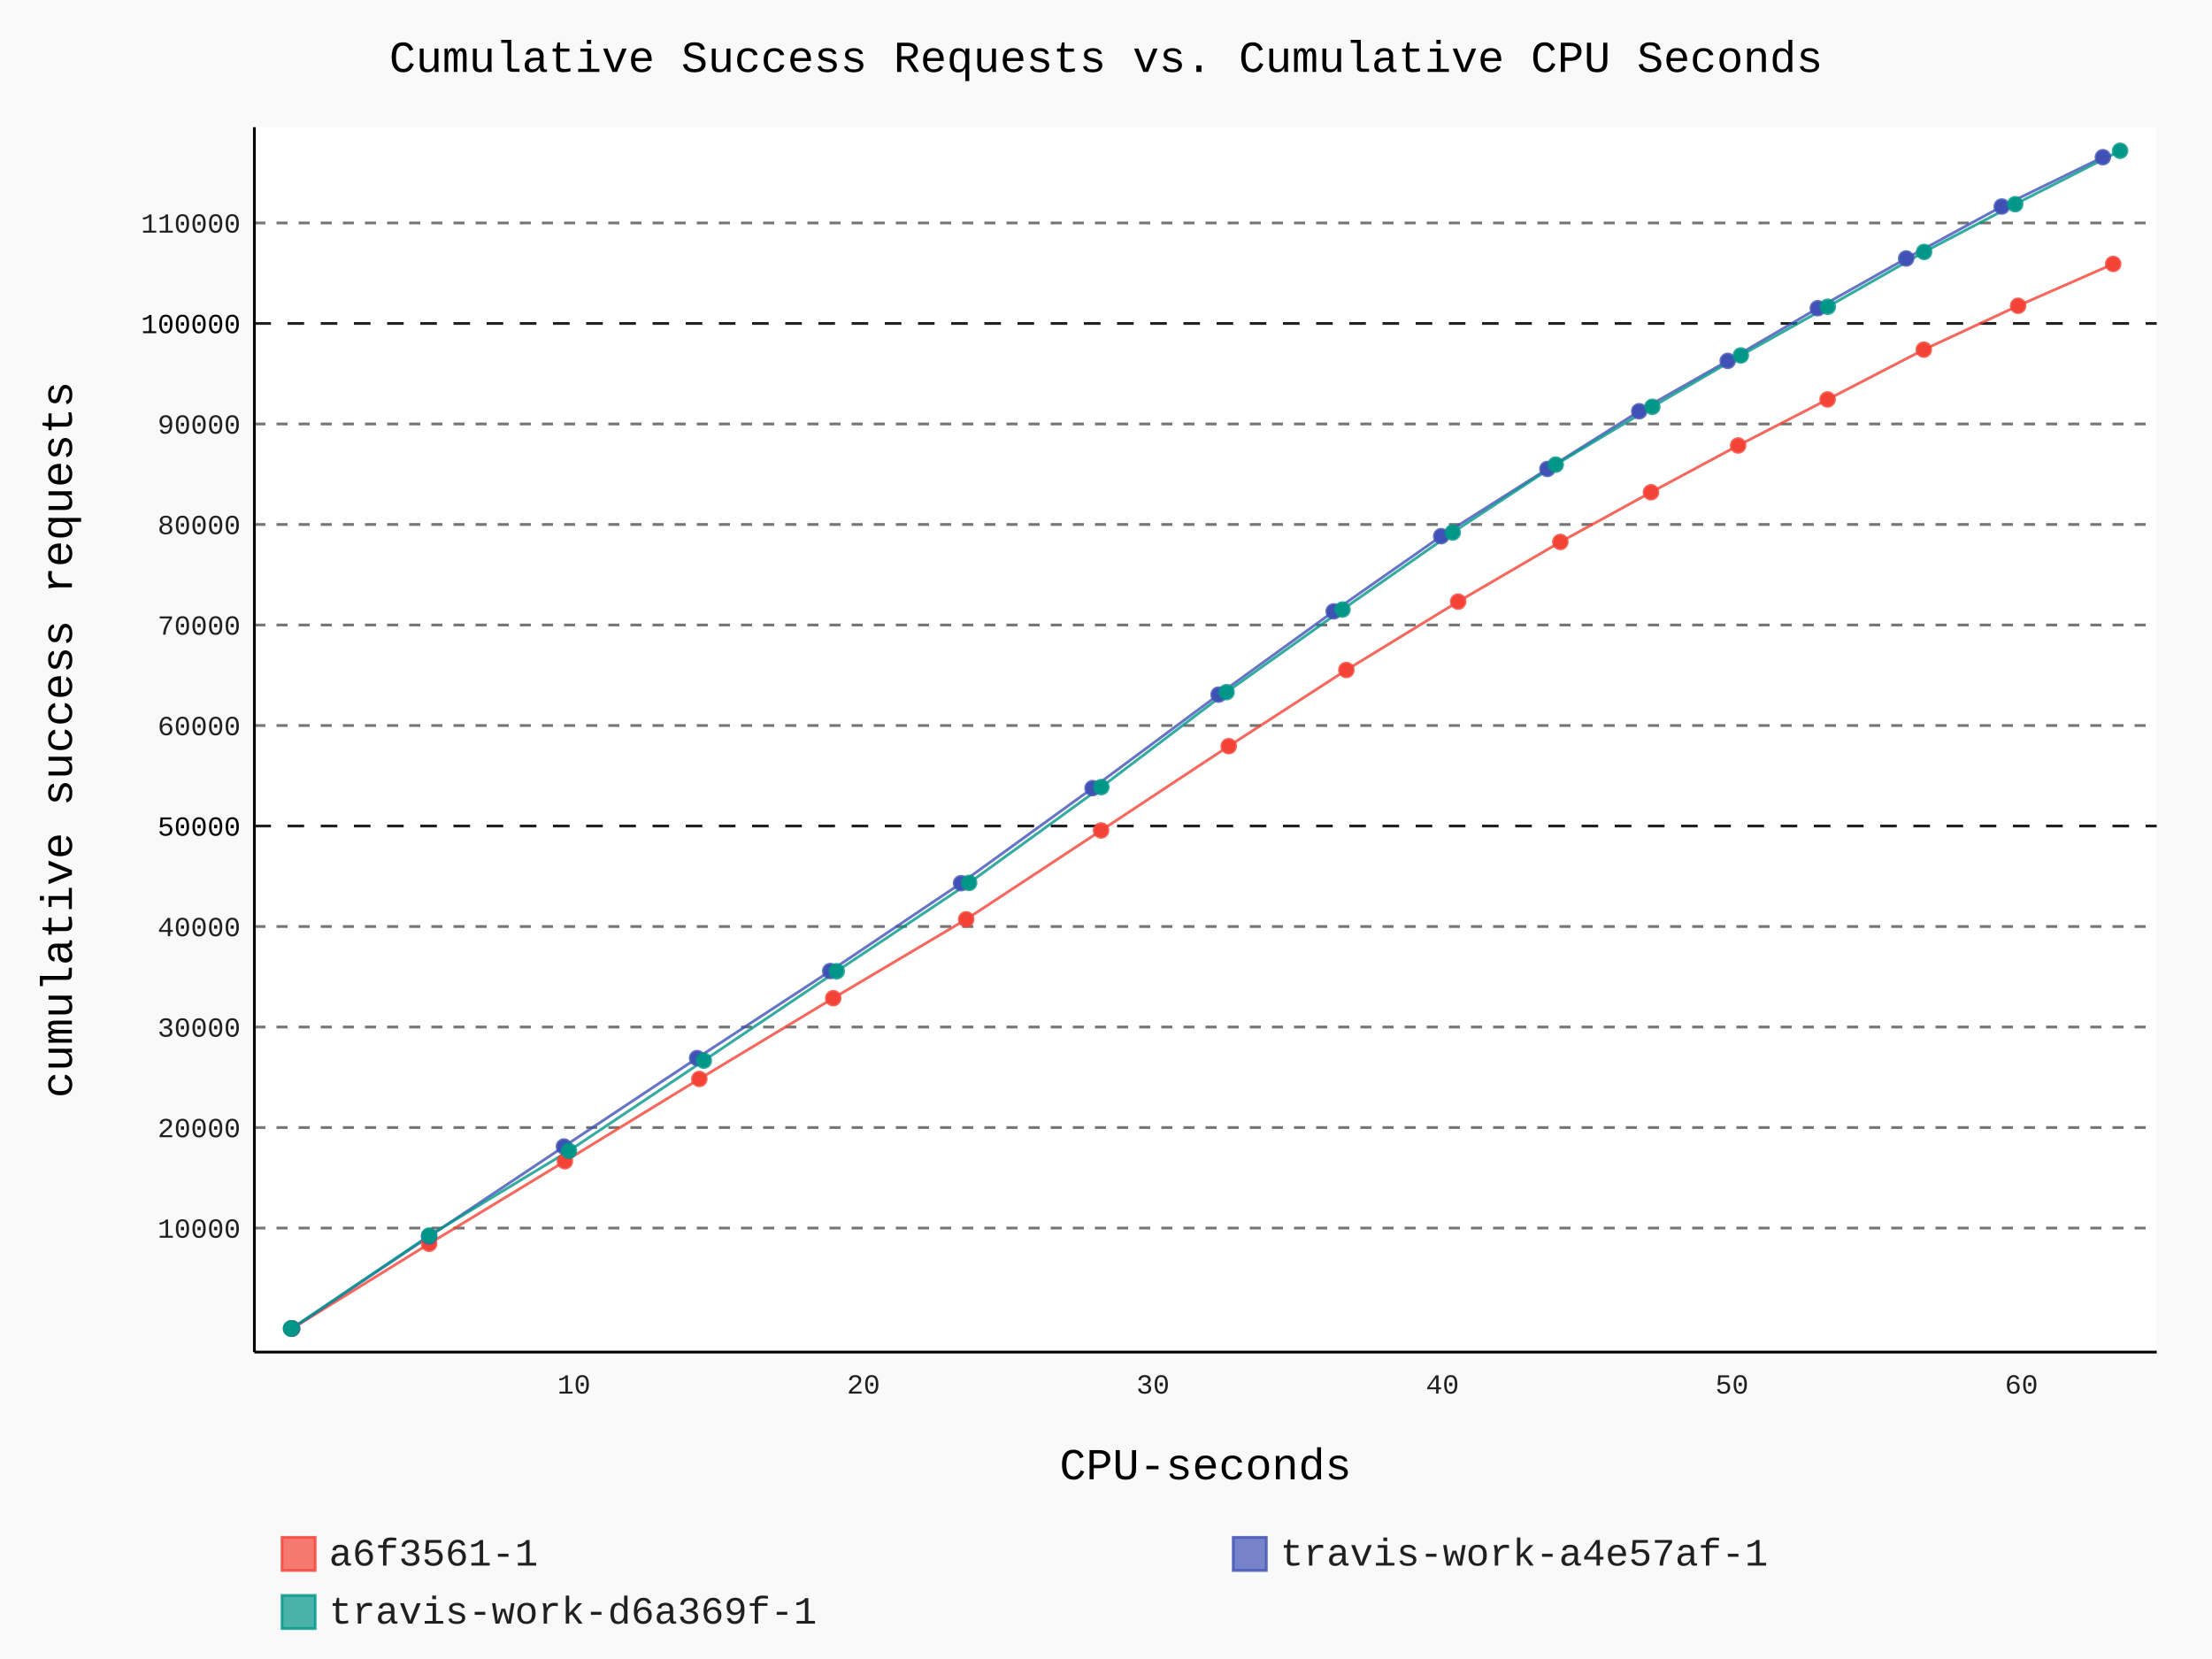
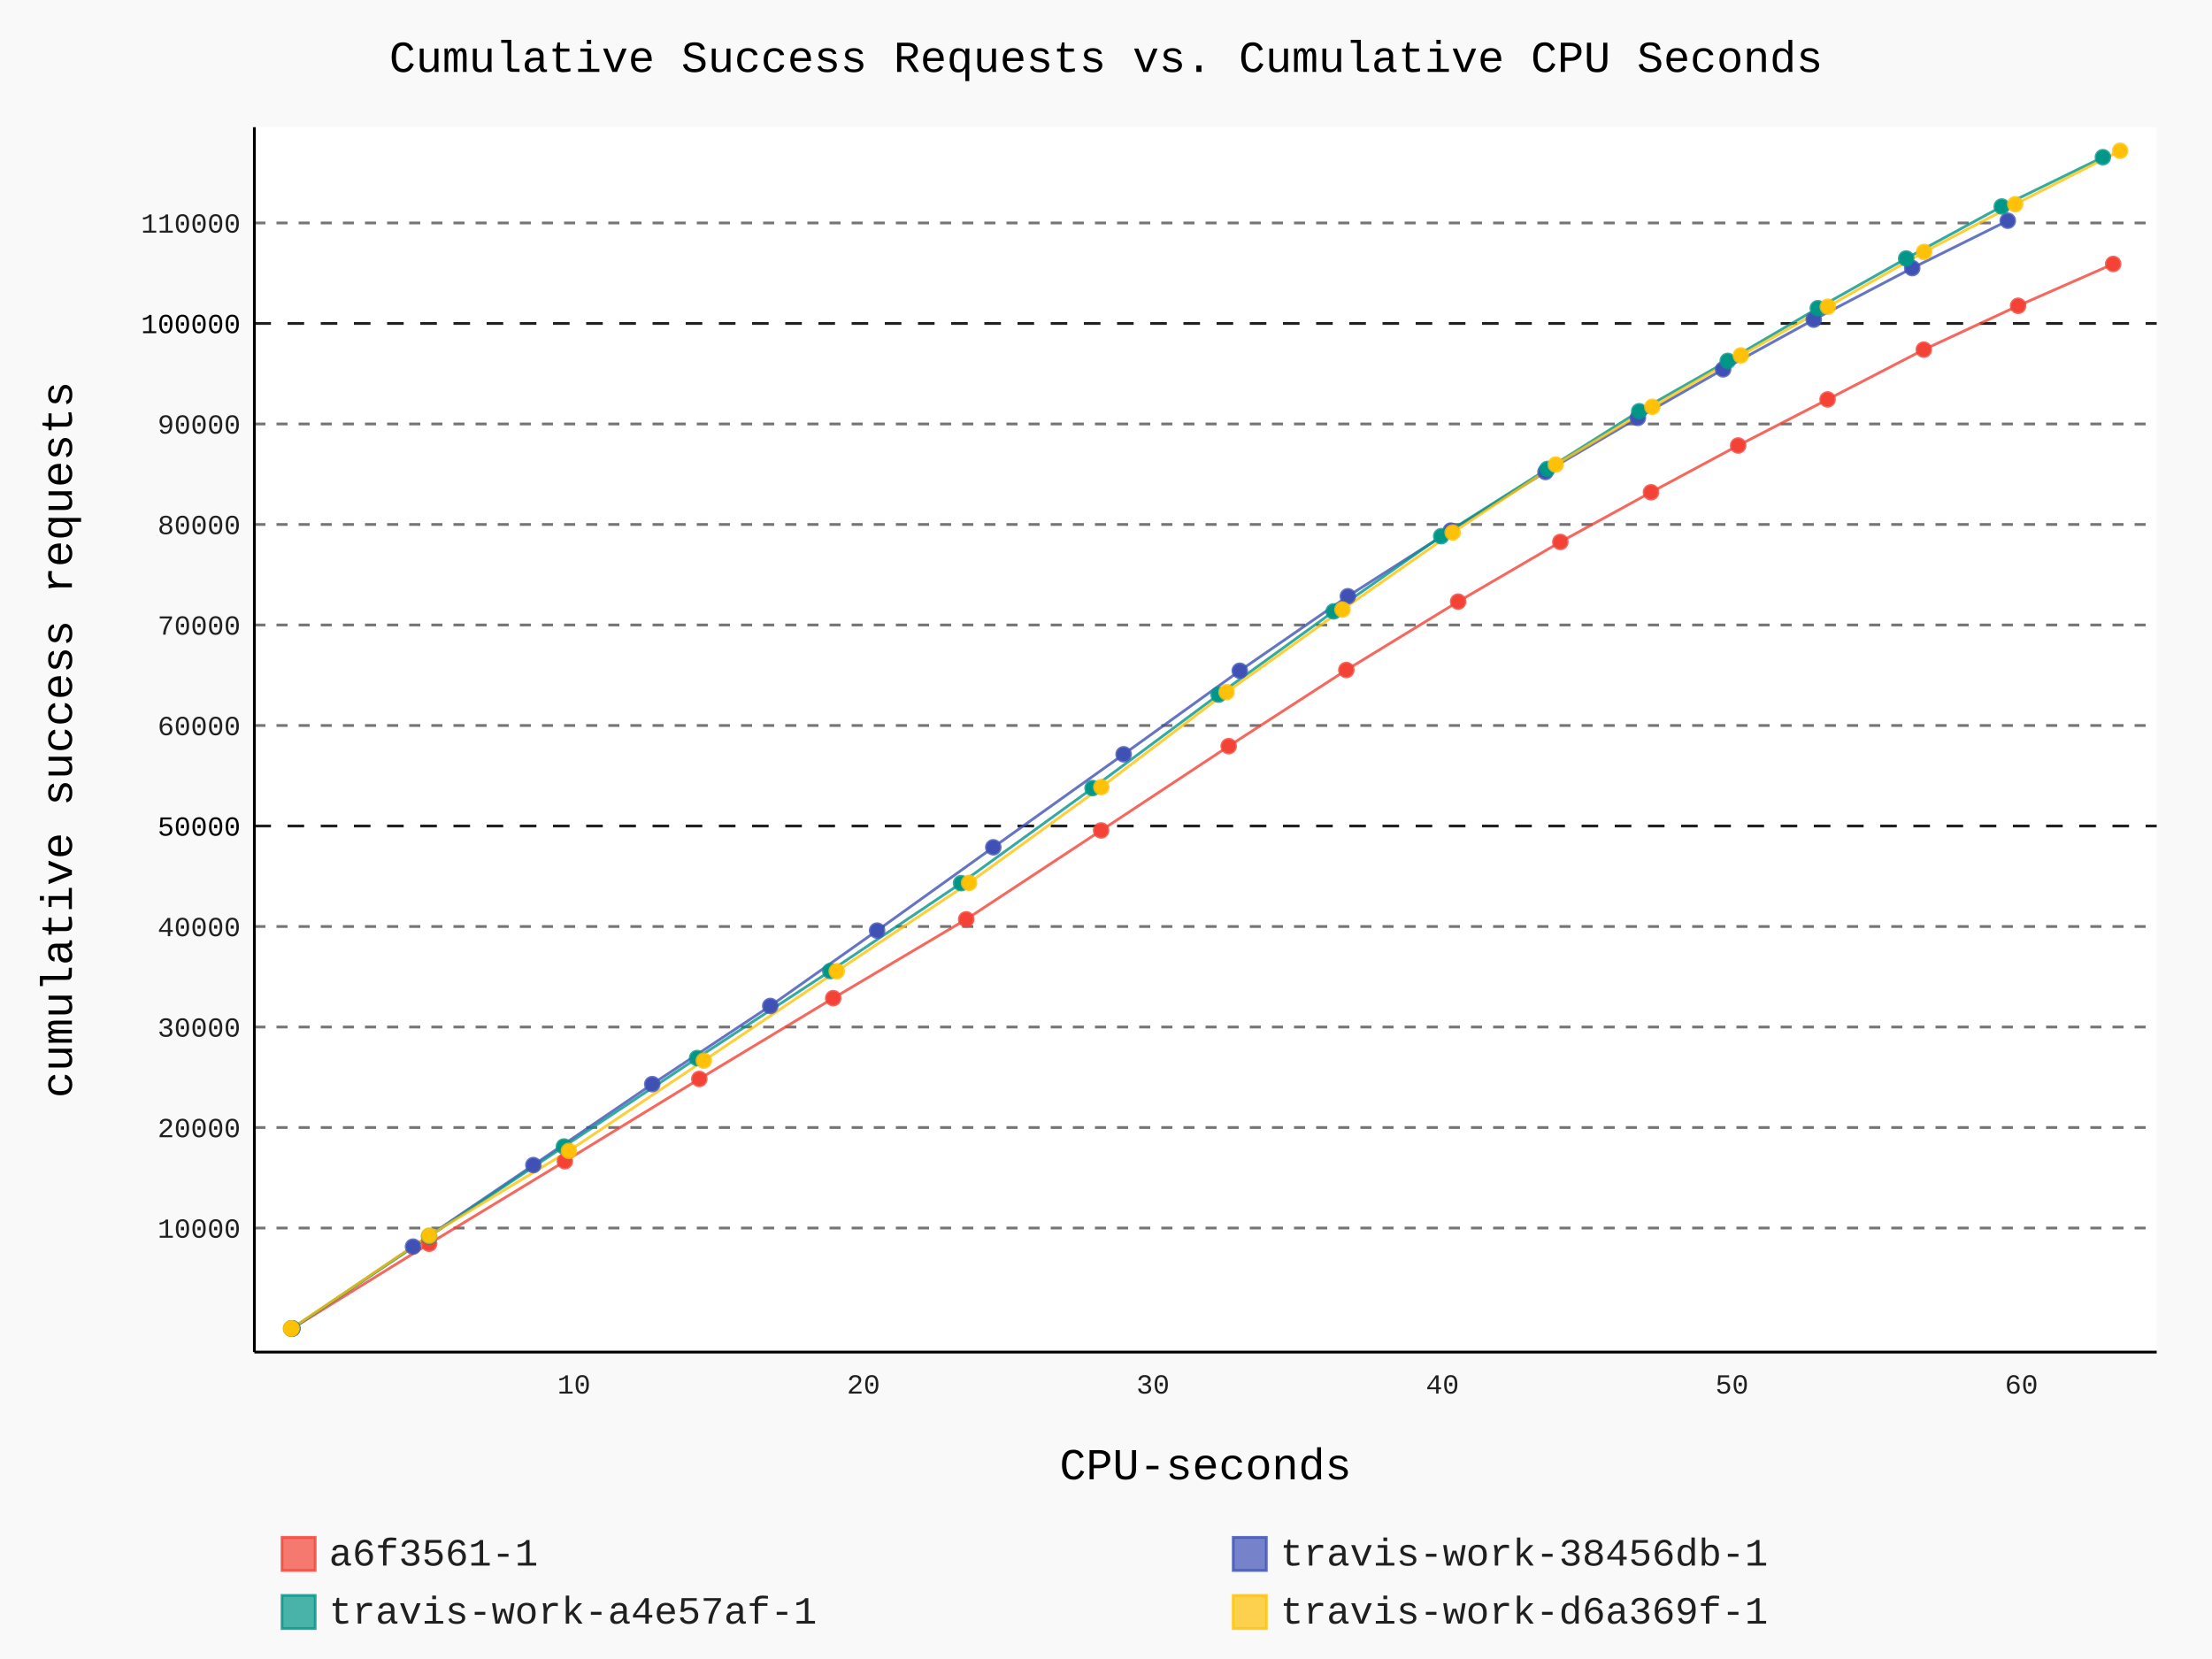
- <svg xmlns="http://www.w3.org/2000/svg" id="chart-9432331c-c6cf-4ef2-b821-eddd883b8fb4" class="pygal-chart" viewBox="0 0 800 600">
+ <svg xmlns="http://www.w3.org/2000/svg" id="chart-c5997276-d5f7-4c52-8cac-0ba82ccb9038" class="pygal-chart" viewBox="0 0 800 600">
  <defs>
-     <style type="text/css">#chart-9432331c-c6cf-4ef2-b821-eddd883b8fb4{-webkit-user-select:none;-webkit-font-smoothing:antialiased;font-family:Consolas,"Liberation Mono",Menlo,Courier,monospace}#chart-9432331c-c6cf-4ef2-b821-eddd883b8fb4 .title{font-family:Consolas,"Liberation Mono",Menlo,Courier,monospace;font-size:16px}#chart-9432331c-c6cf-4ef2-b821-eddd883b8fb4 .legends .legend text{font-family:Consolas,"Liberation Mono",Menlo,Courier,monospace;font-size:14px}#chart-9432331c-c6cf-4ef2-b821-eddd883b8fb4 .axis text{font-family:Consolas,"Liberation Mono",Menlo,Courier,monospace;font-size:10px}#chart-9432331c-c6cf-4ef2-b821-eddd883b8fb4 .axis text.major{font-family:Consolas,"Liberation Mono",Menlo,Courier,monospace;font-size:10px}#chart-9432331c-c6cf-4ef2-b821-eddd883b8fb4 .text-overlay text.value{font-family:Consolas,"Liberation Mono",Menlo,Courier,monospace;font-size:16px}#chart-9432331c-c6cf-4ef2-b821-eddd883b8fb4 .text-overlay text.label{font-family:Consolas,"Liberation Mono",Menlo,Courier,monospace;font-size:10px}#chart-9432331c-c6cf-4ef2-b821-eddd883b8fb4 .tooltip{font-family:Consolas,"Liberation Mono",Menlo,Courier,monospace;font-size:14px}#chart-9432331c-c6cf-4ef2-b821-eddd883b8fb4 text.no_data{font-family:Consolas,"Liberation Mono",Menlo,Courier,monospace;font-size:64px}
- #chart-9432331c-c6cf-4ef2-b821-eddd883b8fb4{background-color:rgba(249,249,249,1)}#chart-9432331c-c6cf-4ef2-b821-eddd883b8fb4 path,#chart-9432331c-c6cf-4ef2-b821-eddd883b8fb4 line,#chart-9432331c-c6cf-4ef2-b821-eddd883b8fb4 rect,#chart-9432331c-c6cf-4ef2-b821-eddd883b8fb4 circle{-webkit-transition:150ms;-moz-transition:150ms;transition:150ms}#chart-9432331c-c6cf-4ef2-b821-eddd883b8fb4 .graph &gt; .background{fill:rgba(249,249,249,1)}#chart-9432331c-c6cf-4ef2-b821-eddd883b8fb4 .plot &gt; .background{fill:rgba(255,255,255,1)}#chart-9432331c-c6cf-4ef2-b821-eddd883b8fb4 .graph{fill:rgba(0,0,0,.87)}#chart-9432331c-c6cf-4ef2-b821-eddd883b8fb4 text.no_data{fill:rgba(0,0,0,1)}#chart-9432331c-c6cf-4ef2-b821-eddd883b8fb4 .title{fill:rgba(0,0,0,1)}#chart-9432331c-c6cf-4ef2-b821-eddd883b8fb4 .legends .legend text{fill:rgba(0,0,0,.87)}#chart-9432331c-c6cf-4ef2-b821-eddd883b8fb4 .legends .legend:hover text{fill:rgba(0,0,0,1)}#chart-9432331c-c6cf-4ef2-b821-eddd883b8fb4 .axis .line{stroke:rgba(0,0,0,1)}#chart-9432331c-c6cf-4ef2-b821-eddd883b8fb4 .axis .guide.line{stroke:rgba(0,0,0,.54)}#chart-9432331c-c6cf-4ef2-b821-eddd883b8fb4 .axis .major.line{stroke:rgba(0,0,0,.87)}#chart-9432331c-c6cf-4ef2-b821-eddd883b8fb4 .axis text.major{fill:rgba(0,0,0,1)}#chart-9432331c-c6cf-4ef2-b821-eddd883b8fb4 .axis.y .guides:hover .guide.line,#chart-9432331c-c6cf-4ef2-b821-eddd883b8fb4 .line-graph .axis.x .guides:hover .guide.line,#chart-9432331c-c6cf-4ef2-b821-eddd883b8fb4 .stackedline-graph .axis.x .guides:hover .guide.line,#chart-9432331c-c6cf-4ef2-b821-eddd883b8fb4 .xy-graph .axis.x .guides:hover .guide.line{stroke:rgba(0,0,0,1)}#chart-9432331c-c6cf-4ef2-b821-eddd883b8fb4 .axis .guides:hover text{fill:rgba(0,0,0,1)}#chart-9432331c-c6cf-4ef2-b821-eddd883b8fb4 .reactive{fill-opacity:.7;stroke-opacity:.8}#chart-9432331c-c6cf-4ef2-b821-eddd883b8fb4 .ci{stroke:rgba(0,0,0,.87)}#chart-9432331c-c6cf-4ef2-b821-eddd883b8fb4 .reactive.active,#chart-9432331c-c6cf-4ef2-b821-eddd883b8fb4 .active .reactive{fill-opacity:.8;stroke-opacity:.9;stroke-width:4}#chart-9432331c-c6cf-4ef2-b821-eddd883b8fb4 .ci .reactive.active{stroke-width:1.5}#chart-9432331c-c6cf-4ef2-b821-eddd883b8fb4 .series text{fill:rgba(0,0,0,1)}#chart-9432331c-c6cf-4ef2-b821-eddd883b8fb4 .tooltip rect{fill:rgba(255,255,255,1);stroke:rgba(0,0,0,1);-webkit-transition:opacity 150ms;-moz-transition:opacity 150ms;transition:opacity 150ms}#chart-9432331c-c6cf-4ef2-b821-eddd883b8fb4 .tooltip .label{fill:rgba(0,0,0,.87)}#chart-9432331c-c6cf-4ef2-b821-eddd883b8fb4 .tooltip .label{fill:rgba(0,0,0,.87)}#chart-9432331c-c6cf-4ef2-b821-eddd883b8fb4 .tooltip .legend{font-size:.8em;fill:rgba(0,0,0,.54)}#chart-9432331c-c6cf-4ef2-b821-eddd883b8fb4 .tooltip .x_label{font-size:.6em;fill:rgba(0,0,0,1)}#chart-9432331c-c6cf-4ef2-b821-eddd883b8fb4 .tooltip .xlink{font-size:.5em;text-decoration:underline}#chart-9432331c-c6cf-4ef2-b821-eddd883b8fb4 .tooltip .value{font-size:1.5em}#chart-9432331c-c6cf-4ef2-b821-eddd883b8fb4 .bound{font-size:.5em}#chart-9432331c-c6cf-4ef2-b821-eddd883b8fb4 .max-value{font-size:.75em;fill:rgba(0,0,0,.54)}#chart-9432331c-c6cf-4ef2-b821-eddd883b8fb4 .map-element{fill:rgba(255,255,255,1);stroke:rgba(0,0,0,.54) !important}#chart-9432331c-c6cf-4ef2-b821-eddd883b8fb4 .map-element .reactive{fill-opacity:inherit;stroke-opacity:inherit}#chart-9432331c-c6cf-4ef2-b821-eddd883b8fb4 .color-0,#chart-9432331c-c6cf-4ef2-b821-eddd883b8fb4 .color-0 a:visited{stroke:#F44336;fill:#F44336}#chart-9432331c-c6cf-4ef2-b821-eddd883b8fb4 .color-1,#chart-9432331c-c6cf-4ef2-b821-eddd883b8fb4 .color-1 a:visited{stroke:#3F51B5;fill:#3F51B5}#chart-9432331c-c6cf-4ef2-b821-eddd883b8fb4 .color-2,#chart-9432331c-c6cf-4ef2-b821-eddd883b8fb4 .color-2 a:visited{stroke:#009688;fill:#009688}#chart-9432331c-c6cf-4ef2-b821-eddd883b8fb4 .text-overlay .color-0 text{fill:black}#chart-9432331c-c6cf-4ef2-b821-eddd883b8fb4 .text-overlay .color-1 text{fill:black}#chart-9432331c-c6cf-4ef2-b821-eddd883b8fb4 .text-overlay .color-2 text{fill:black}
- #chart-9432331c-c6cf-4ef2-b821-eddd883b8fb4 text.no_data{text-anchor:middle}#chart-9432331c-c6cf-4ef2-b821-eddd883b8fb4 .guide.line{fill:none}#chart-9432331c-c6cf-4ef2-b821-eddd883b8fb4 .centered{text-anchor:middle}#chart-9432331c-c6cf-4ef2-b821-eddd883b8fb4 .title{text-anchor:middle}#chart-9432331c-c6cf-4ef2-b821-eddd883b8fb4 .legends .legend text{fill-opacity:1}#chart-9432331c-c6cf-4ef2-b821-eddd883b8fb4 .axis.x text{text-anchor:middle}#chart-9432331c-c6cf-4ef2-b821-eddd883b8fb4 .axis.x:not(.web) text[transform]{text-anchor:start}#chart-9432331c-c6cf-4ef2-b821-eddd883b8fb4 .axis.x:not(.web) text[transform].backwards{text-anchor:end}#chart-9432331c-c6cf-4ef2-b821-eddd883b8fb4 .axis.y text{text-anchor:end}#chart-9432331c-c6cf-4ef2-b821-eddd883b8fb4 .axis.y text[transform].backwards{text-anchor:start}#chart-9432331c-c6cf-4ef2-b821-eddd883b8fb4 .axis.y2 text{text-anchor:start}#chart-9432331c-c6cf-4ef2-b821-eddd883b8fb4 .axis.y2 text[transform].backwards{text-anchor:end}#chart-9432331c-c6cf-4ef2-b821-eddd883b8fb4 .axis .guide.line{stroke-dasharray:4,4}#chart-9432331c-c6cf-4ef2-b821-eddd883b8fb4 .axis .major.guide.line{stroke-dasharray:6,6}#chart-9432331c-c6cf-4ef2-b821-eddd883b8fb4 .horizontal .axis.y .guide.line,#chart-9432331c-c6cf-4ef2-b821-eddd883b8fb4 .horizontal .axis.y2 .guide.line,#chart-9432331c-c6cf-4ef2-b821-eddd883b8fb4 .vertical .axis.x .guide.line{opacity:0}#chart-9432331c-c6cf-4ef2-b821-eddd883b8fb4 .horizontal .axis.always_show .guide.line,#chart-9432331c-c6cf-4ef2-b821-eddd883b8fb4 .vertical .axis.always_show .guide.line{opacity:1 !important}#chart-9432331c-c6cf-4ef2-b821-eddd883b8fb4 .axis.y .guides:hover .guide.line,#chart-9432331c-c6cf-4ef2-b821-eddd883b8fb4 .axis.y2 .guides:hover .guide.line,#chart-9432331c-c6cf-4ef2-b821-eddd883b8fb4 .axis.x .guides:hover .guide.line{opacity:1}#chart-9432331c-c6cf-4ef2-b821-eddd883b8fb4 .axis .guides:hover text{opacity:1}#chart-9432331c-c6cf-4ef2-b821-eddd883b8fb4 .nofill{fill:none}#chart-9432331c-c6cf-4ef2-b821-eddd883b8fb4 .subtle-fill{fill-opacity:.2}#chart-9432331c-c6cf-4ef2-b821-eddd883b8fb4 .dot{stroke-width:1px;fill-opacity:1}#chart-9432331c-c6cf-4ef2-b821-eddd883b8fb4 .dot.active{stroke-width:5px}#chart-9432331c-c6cf-4ef2-b821-eddd883b8fb4 .dot.negative{fill:transparent}#chart-9432331c-c6cf-4ef2-b821-eddd883b8fb4 text,#chart-9432331c-c6cf-4ef2-b821-eddd883b8fb4 tspan{stroke:none !important}#chart-9432331c-c6cf-4ef2-b821-eddd883b8fb4 .series text.active{opacity:1}#chart-9432331c-c6cf-4ef2-b821-eddd883b8fb4 .tooltip rect{fill-opacity:.95;stroke-width:.5}#chart-9432331c-c6cf-4ef2-b821-eddd883b8fb4 .tooltip text{fill-opacity:1}#chart-9432331c-c6cf-4ef2-b821-eddd883b8fb4 .showable{visibility:hidden}#chart-9432331c-c6cf-4ef2-b821-eddd883b8fb4 .showable.shown{visibility:visible}#chart-9432331c-c6cf-4ef2-b821-eddd883b8fb4 .gauge-background{fill:rgba(229,229,229,1);stroke:none}#chart-9432331c-c6cf-4ef2-b821-eddd883b8fb4 .bg-lines{stroke:rgba(249,249,249,1);stroke-width:2px}</style>
+     <style type="text/css">#chart-c5997276-d5f7-4c52-8cac-0ba82ccb9038{-webkit-user-select:none;-webkit-font-smoothing:antialiased;font-family:Consolas,"Liberation Mono",Menlo,Courier,monospace}#chart-c5997276-d5f7-4c52-8cac-0ba82ccb9038 .title{font-family:Consolas,"Liberation Mono",Menlo,Courier,monospace;font-size:16px}#chart-c5997276-d5f7-4c52-8cac-0ba82ccb9038 .legends .legend text{font-family:Consolas,"Liberation Mono",Menlo,Courier,monospace;font-size:14px}#chart-c5997276-d5f7-4c52-8cac-0ba82ccb9038 .axis text{font-family:Consolas,"Liberation Mono",Menlo,Courier,monospace;font-size:10px}#chart-c5997276-d5f7-4c52-8cac-0ba82ccb9038 .axis text.major{font-family:Consolas,"Liberation Mono",Menlo,Courier,monospace;font-size:10px}#chart-c5997276-d5f7-4c52-8cac-0ba82ccb9038 .text-overlay text.value{font-family:Consolas,"Liberation Mono",Menlo,Courier,monospace;font-size:16px}#chart-c5997276-d5f7-4c52-8cac-0ba82ccb9038 .text-overlay text.label{font-family:Consolas,"Liberation Mono",Menlo,Courier,monospace;font-size:10px}#chart-c5997276-d5f7-4c52-8cac-0ba82ccb9038 .tooltip{font-family:Consolas,"Liberation Mono",Menlo,Courier,monospace;font-size:14px}#chart-c5997276-d5f7-4c52-8cac-0ba82ccb9038 text.no_data{font-family:Consolas,"Liberation Mono",Menlo,Courier,monospace;font-size:64px}
+ #chart-c5997276-d5f7-4c52-8cac-0ba82ccb9038{background-color:rgba(249,249,249,1)}#chart-c5997276-d5f7-4c52-8cac-0ba82ccb9038 path,#chart-c5997276-d5f7-4c52-8cac-0ba82ccb9038 line,#chart-c5997276-d5f7-4c52-8cac-0ba82ccb9038 rect,#chart-c5997276-d5f7-4c52-8cac-0ba82ccb9038 circle{-webkit-transition:150ms;-moz-transition:150ms;transition:150ms}#chart-c5997276-d5f7-4c52-8cac-0ba82ccb9038 .graph &gt; .background{fill:rgba(249,249,249,1)}#chart-c5997276-d5f7-4c52-8cac-0ba82ccb9038 .plot &gt; .background{fill:rgba(255,255,255,1)}#chart-c5997276-d5f7-4c52-8cac-0ba82ccb9038 .graph{fill:rgba(0,0,0,.87)}#chart-c5997276-d5f7-4c52-8cac-0ba82ccb9038 text.no_data{fill:rgba(0,0,0,1)}#chart-c5997276-d5f7-4c52-8cac-0ba82ccb9038 .title{fill:rgba(0,0,0,1)}#chart-c5997276-d5f7-4c52-8cac-0ba82ccb9038 .legends .legend text{fill:rgba(0,0,0,.87)}#chart-c5997276-d5f7-4c52-8cac-0ba82ccb9038 .legends .legend:hover text{fill:rgba(0,0,0,1)}#chart-c5997276-d5f7-4c52-8cac-0ba82ccb9038 .axis .line{stroke:rgba(0,0,0,1)}#chart-c5997276-d5f7-4c52-8cac-0ba82ccb9038 .axis .guide.line{stroke:rgba(0,0,0,.54)}#chart-c5997276-d5f7-4c52-8cac-0ba82ccb9038 .axis .major.line{stroke:rgba(0,0,0,.87)}#chart-c5997276-d5f7-4c52-8cac-0ba82ccb9038 .axis text.major{fill:rgba(0,0,0,1)}#chart-c5997276-d5f7-4c52-8cac-0ba82ccb9038 .axis.y .guides:hover .guide.line,#chart-c5997276-d5f7-4c52-8cac-0ba82ccb9038 .line-graph .axis.x .guides:hover .guide.line,#chart-c5997276-d5f7-4c52-8cac-0ba82ccb9038 .stackedline-graph .axis.x .guides:hover .guide.line,#chart-c5997276-d5f7-4c52-8cac-0ba82ccb9038 .xy-graph .axis.x .guides:hover .guide.line{stroke:rgba(0,0,0,1)}#chart-c5997276-d5f7-4c52-8cac-0ba82ccb9038 .axis .guides:hover text{fill:rgba(0,0,0,1)}#chart-c5997276-d5f7-4c52-8cac-0ba82ccb9038 .reactive{fill-opacity:.7;stroke-opacity:.8}#chart-c5997276-d5f7-4c52-8cac-0ba82ccb9038 .ci{stroke:rgba(0,0,0,.87)}#chart-c5997276-d5f7-4c52-8cac-0ba82ccb9038 .reactive.active,#chart-c5997276-d5f7-4c52-8cac-0ba82ccb9038 .active .reactive{fill-opacity:.8;stroke-opacity:.9;stroke-width:4}#chart-c5997276-d5f7-4c52-8cac-0ba82ccb9038 .ci .reactive.active{stroke-width:1.5}#chart-c5997276-d5f7-4c52-8cac-0ba82ccb9038 .series text{fill:rgba(0,0,0,1)}#chart-c5997276-d5f7-4c52-8cac-0ba82ccb9038 .tooltip rect{fill:rgba(255,255,255,1);stroke:rgba(0,0,0,1);-webkit-transition:opacity 150ms;-moz-transition:opacity 150ms;transition:opacity 150ms}#chart-c5997276-d5f7-4c52-8cac-0ba82ccb9038 .tooltip .label{fill:rgba(0,0,0,.87)}#chart-c5997276-d5f7-4c52-8cac-0ba82ccb9038 .tooltip .label{fill:rgba(0,0,0,.87)}#chart-c5997276-d5f7-4c52-8cac-0ba82ccb9038 .tooltip .legend{font-size:.8em;fill:rgba(0,0,0,.54)}#chart-c5997276-d5f7-4c52-8cac-0ba82ccb9038 .tooltip .x_label{font-size:.6em;fill:rgba(0,0,0,1)}#chart-c5997276-d5f7-4c52-8cac-0ba82ccb9038 .tooltip .xlink{font-size:.5em;text-decoration:underline}#chart-c5997276-d5f7-4c52-8cac-0ba82ccb9038 .tooltip .value{font-size:1.5em}#chart-c5997276-d5f7-4c52-8cac-0ba82ccb9038 .bound{font-size:.5em}#chart-c5997276-d5f7-4c52-8cac-0ba82ccb9038 .max-value{font-size:.75em;fill:rgba(0,0,0,.54)}#chart-c5997276-d5f7-4c52-8cac-0ba82ccb9038 .map-element{fill:rgba(255,255,255,1);stroke:rgba(0,0,0,.54) !important}#chart-c5997276-d5f7-4c52-8cac-0ba82ccb9038 .map-element .reactive{fill-opacity:inherit;stroke-opacity:inherit}#chart-c5997276-d5f7-4c52-8cac-0ba82ccb9038 .color-0,#chart-c5997276-d5f7-4c52-8cac-0ba82ccb9038 .color-0 a:visited{stroke:#F44336;fill:#F44336}#chart-c5997276-d5f7-4c52-8cac-0ba82ccb9038 .color-1,#chart-c5997276-d5f7-4c52-8cac-0ba82ccb9038 .color-1 a:visited{stroke:#3F51B5;fill:#3F51B5}#chart-c5997276-d5f7-4c52-8cac-0ba82ccb9038 .color-2,#chart-c5997276-d5f7-4c52-8cac-0ba82ccb9038 .color-2 a:visited{stroke:#009688;fill:#009688}#chart-c5997276-d5f7-4c52-8cac-0ba82ccb9038 .color-3,#chart-c5997276-d5f7-4c52-8cac-0ba82ccb9038 .color-3 a:visited{stroke:#FFC107;fill:#FFC107}#chart-c5997276-d5f7-4c52-8cac-0ba82ccb9038 .text-overlay .color-0 text{fill:black}#chart-c5997276-d5f7-4c52-8cac-0ba82ccb9038 .text-overlay .color-1 text{fill:black}#chart-c5997276-d5f7-4c52-8cac-0ba82ccb9038 .text-overlay .color-2 text{fill:black}#chart-c5997276-d5f7-4c52-8cac-0ba82ccb9038 .text-overlay .color-3 text{fill:black}
+ #chart-c5997276-d5f7-4c52-8cac-0ba82ccb9038 text.no_data{text-anchor:middle}#chart-c5997276-d5f7-4c52-8cac-0ba82ccb9038 .guide.line{fill:none}#chart-c5997276-d5f7-4c52-8cac-0ba82ccb9038 .centered{text-anchor:middle}#chart-c5997276-d5f7-4c52-8cac-0ba82ccb9038 .title{text-anchor:middle}#chart-c5997276-d5f7-4c52-8cac-0ba82ccb9038 .legends .legend text{fill-opacity:1}#chart-c5997276-d5f7-4c52-8cac-0ba82ccb9038 .axis.x text{text-anchor:middle}#chart-c5997276-d5f7-4c52-8cac-0ba82ccb9038 .axis.x:not(.web) text[transform]{text-anchor:start}#chart-c5997276-d5f7-4c52-8cac-0ba82ccb9038 .axis.x:not(.web) text[transform].backwards{text-anchor:end}#chart-c5997276-d5f7-4c52-8cac-0ba82ccb9038 .axis.y text{text-anchor:end}#chart-c5997276-d5f7-4c52-8cac-0ba82ccb9038 .axis.y text[transform].backwards{text-anchor:start}#chart-c5997276-d5f7-4c52-8cac-0ba82ccb9038 .axis.y2 text{text-anchor:start}#chart-c5997276-d5f7-4c52-8cac-0ba82ccb9038 .axis.y2 text[transform].backwards{text-anchor:end}#chart-c5997276-d5f7-4c52-8cac-0ba82ccb9038 .axis .guide.line{stroke-dasharray:4,4}#chart-c5997276-d5f7-4c52-8cac-0ba82ccb9038 .axis .major.guide.line{stroke-dasharray:6,6}#chart-c5997276-d5f7-4c52-8cac-0ba82ccb9038 .horizontal .axis.y .guide.line,#chart-c5997276-d5f7-4c52-8cac-0ba82ccb9038 .horizontal .axis.y2 .guide.line,#chart-c5997276-d5f7-4c52-8cac-0ba82ccb9038 .vertical .axis.x .guide.line{opacity:0}#chart-c5997276-d5f7-4c52-8cac-0ba82ccb9038 .horizontal .axis.always_show .guide.line,#chart-c5997276-d5f7-4c52-8cac-0ba82ccb9038 .vertical .axis.always_show .guide.line{opacity:1 !important}#chart-c5997276-d5f7-4c52-8cac-0ba82ccb9038 .axis.y .guides:hover .guide.line,#chart-c5997276-d5f7-4c52-8cac-0ba82ccb9038 .axis.y2 .guides:hover .guide.line,#chart-c5997276-d5f7-4c52-8cac-0ba82ccb9038 .axis.x .guides:hover .guide.line{opacity:1}#chart-c5997276-d5f7-4c52-8cac-0ba82ccb9038 .axis .guides:hover text{opacity:1}#chart-c5997276-d5f7-4c52-8cac-0ba82ccb9038 .nofill{fill:none}#chart-c5997276-d5f7-4c52-8cac-0ba82ccb9038 .subtle-fill{fill-opacity:.2}#chart-c5997276-d5f7-4c52-8cac-0ba82ccb9038 .dot{stroke-width:1px;fill-opacity:1}#chart-c5997276-d5f7-4c52-8cac-0ba82ccb9038 .dot.active{stroke-width:5px}#chart-c5997276-d5f7-4c52-8cac-0ba82ccb9038 .dot.negative{fill:transparent}#chart-c5997276-d5f7-4c52-8cac-0ba82ccb9038 text,#chart-c5997276-d5f7-4c52-8cac-0ba82ccb9038 tspan{stroke:none !important}#chart-c5997276-d5f7-4c52-8cac-0ba82ccb9038 .series text.active{opacity:1}#chart-c5997276-d5f7-4c52-8cac-0ba82ccb9038 .tooltip rect{fill-opacity:.95;stroke-width:.5}#chart-c5997276-d5f7-4c52-8cac-0ba82ccb9038 .tooltip text{fill-opacity:1}#chart-c5997276-d5f7-4c52-8cac-0ba82ccb9038 .showable{visibility:hidden}#chart-c5997276-d5f7-4c52-8cac-0ba82ccb9038 .showable.shown{visibility:visible}#chart-c5997276-d5f7-4c52-8cac-0ba82ccb9038 .gauge-background{fill:rgba(229,229,229,1);stroke:none}#chart-c5997276-d5f7-4c52-8cac-0ba82ccb9038 .bg-lines{stroke:rgba(249,249,249,1);stroke-width:2px}</style>
  </defs>
  <g class="graph xy-graph vertical">
    <rect x="0" y="0" width="800" height="600" class="background" />
    <g transform="translate(92, 46)" class="plot">
      <rect x="0" y="0" width="688.0" height="443.0" class="background" />
      <g class="axis y always_show">
        <path d="M0 443 h688" class="line" />
        <g class="guides">
-           <path d="M0 398.141 h688" class="guide line" />
-           <text x="-5" y="401.641" class="">10000</text>
-         </g>
-         <g class="guides">
-           <path d="M0 361.79 h688" class="guide line" />
-           <text x="-5" y="365.29" class="">20000</text>
-         </g>
-         <g class="guides">
-           <path d="M0 325.439 h688" class="guide line" />
-           <text x="-5" y="328.939" class="">30000</text>
-         </g>
-         <g class="guides">
-           <path d="M0 289.089 h688" class="guide line" />
-           <text x="-5" y="292.589" class="">40000</text>
-         </g>
-         <g class="guides">
-           <path d="M0 252.738 h688" class="major guide line" />
-           <text x="-5" y="256.238" class="major">50000</text>
-         </g>
-         <g class="guides">
-           <path d="M0 216.387 h688" class="guide line" />
-           <text x="-5" y="219.887" class="">60000</text>
-         </g>
-         <g class="guides">
-           <path d="M0 180.037 h688" class="guide line" />
-           <text x="-5" y="183.537" class="">70000</text>
-         </g>
-         <g class="guides">
-           <path d="M0 143.686 h688" class="guide line" />
-           <text x="-5" y="147.186" class="">80000</text>
-         </g>
-         <g class="guides">
-           <path d="M0 107.335 h688" class="guide line" />
-           <text x="-5" y="110.835" class="">90000</text>
-         </g>
-         <g class="guides">
-           <path d="M0 70.984 h688" class="major guide line" />
-           <text x="-5" y="74.484" class="major">100000</text>
-         </g>
-         <g class="guides">
-           <path d="M0 34.634 h688" class="guide line" />
-           <text x="-5" y="38.134" class="">110000</text>
+           <path d="M0 398.134 h688" class="guide line" />
+           <text x="-5" y="401.634" class="">10000</text>
+         </g>
+         <g class="guides">
+           <path d="M0 361.784 h688" class="guide line" />
+           <text x="-5" y="365.284" class="">20000</text>
+         </g>
+         <g class="guides">
+           <path d="M0 325.434 h688" class="guide line" />
+           <text x="-5" y="328.934" class="">30000</text>
+         </g>
+         <g class="guides">
+           <path d="M0 289.084 h688" class="guide line" />
+           <text x="-5" y="292.584" class="">40000</text>
+         </g>
+         <g class="guides">
+           <path d="M0 252.734 h688" class="major guide line" />
+           <text x="-5" y="256.234" class="major">50000</text>
+         </g>
+         <g class="guides">
+           <path d="M0 216.384 h688" class="guide line" />
+           <text x="-5" y="219.884" class="">60000</text>
+         </g>
+         <g class="guides">
+           <path d="M0 180.034 h688" class="guide line" />
+           <text x="-5" y="183.534" class="">70000</text>
+         </g>
+         <g class="guides">
+           <path d="M0 143.683 h688" class="guide line" />
+           <text x="-5" y="147.183" class="">80000</text>
+         </g>
+         <g class="guides">
+           <path d="M0 107.333 h688" class="guide line" />
+           <text x="-5" y="110.833" class="">90000</text>
+         </g>
+         <g class="guides">
+           <path d="M0 70.983 h688" class="major guide line" />
+           <text x="-5" y="74.483" class="major">100000</text>
+         </g>
+         <g class="guides">
+           <path d="M0 34.633 h688" class="guide line" />
+           <text x="-5" y="38.133" class="">110000</text>
        </g>
      </g>
      <g class="axis x">
        <path d="M0 0 v443" class="line" />
        <g class="guides">
          <path d="M115.588 0 v443" class="guide line" />
          <text x="115.588" y="458.0" class="">10</text>
        </g>
        <g class="guides">
          <path d="M220.289 0 v443" class="guide line" />
          <text x="220.289" y="458.0" class="">20</text>
        </g>
        <g class="guides">
          <path d="M324.989 0 v443" class="guide line" />
          <text x="324.989" y="458.0" class="">30</text>
        </g>
        <g class="guides">
          <path d="M429.69 0 v443" class="guide line" />
          <text x="429.69" y="458.0" class="">40</text>
        </g>
        <g class="guides">
          <path d="M534.391 0 v443" class="guide line" />
          <text x="534.391" y="458.0" class="">50</text>
        </g>
        <g class="guides">
          <path d="M639.091 0 v443" class="guide line" />
          <text x="639.091" y="458.0" class="">60</text>
        </g>
      </g>
      <g class="series serie-0 color-0">
-         <path d="M13.383 434.481 L13.671 434.459 63.201 403.812 112.299 373.986 160.921 344.218 209.344 315.003 257.429 286.493 306.23 254.348 352.374 223.861 394.919 196.318 435.351 171.589 472.317 150.007 505.112 132.035 536.621 115.121 568.967 98.462 603.771 80.454 637.87 64.59 672.266 49.461" class="line reactive nofill" />
+         <path d="M13.383 434.473 L13.671 434.452 63.201 403.805 112.299 373.98 160.921 344.213 209.344 314.998 257.429 286.489 306.23 254.344 352.374 223.857 394.919 196.315 435.351 171.586 472.317 150.005 505.112 132.033 536.621 115.12 568.967 98.46 603.771 80.452 637.87 64.589 672.266 49.46" class="line reactive nofill" />
      </g>
      <g class="series serie-1 color-1">
-         <path d="M13.344 434.481 L13.652 434.459 63.187 401.187 111.956 368.657 160.124 336.668 208.28 305.185 255.595 273.407 303.14 239.034 348.719 205.22 390.345 175.118 429.235 147.913 467.643 123.602 500.846 102.729 532.861 84.518 565.433 65.466 597.392 47.48 631.963 28.687 668.54 10.849" class="line reactive nofill" />
+         <path d="M13.465 434.481 L13.733 434.459 57.38 404.863 100.898 375.368 143.9 346.092 186.578 317.819 225.213 290.563 267.238 260.436 314.375 226.794 356.383 196.584 395.475 169.637 432.679 145.908 466.941 124.701 500.357 105.123 531.193 87.577 563.962 69.609 599.58 50.958 634.138 33.823" class="line reactive nofill" />
      </g>
      <g class="series serie-2 color-2">
-         <path d="M13.231 434.481 L13.46 434.459 63.214 400.871 113.758 370.234 162.539 337.595 210.609 305.258 258.495 273.309 306.297 238.67 351.582 204.33 393.521 174.453 433.371 146.597 470.647 122.032 505.579 101.126 537.59 82.551 569.046 64.928 603.873 45.114 636.812 27.854 674.769 8.519" class="line reactive nofill" />
+         <path d="M13.344 434.473 L13.652 434.452 63.187 401.18 111.956 368.651 160.124 336.663 208.28 305.18 255.595 273.403 303.14 239.03 348.719 205.217 390.345 175.115 429.235 147.911 467.643 123.6 500.846 102.728 532.861 84.516 565.433 65.465 597.392 47.479 631.963 28.686 668.54 10.849" class="line reactive nofill" />
+       </g>
+       <g class="series serie-3 color-3">
+         <path d="M13.231 434.473 L13.46 434.452 63.214 400.864 113.758 370.228 162.539 337.59 210.609 305.252 258.495 273.304 306.297 238.666 351.582 204.326 393.521 174.45 433.371 146.595 470.647 122.03 505.579 101.125 537.59 82.55 569.046 64.927 603.873 45.113 636.812 27.854 674.769 8.519" class="line reactive nofill" />
      </g>
    </g>
    <g class="titles">
      <text x="400.0" y="26" class="title plot_title">Cumulative Success Requests vs. Cumulative CPU Seconds</text>
      <text x="436.0" y="535.0" class="title">CPU-seconds</text>
      <text x="0" y="293.5" class="title" transform="rotate(-90 0 267.5)">cumulative success requests</text>
    </g>
    <g transform="translate(92, 46)" class="plot overlay">
      <g class="series serie-0 color-0">
        <g class="dots">
-           <circle cx="13.383" cy="434.481" r="2.5" class="dot reactive tooltip-trigger" />
-         </g>
-         <g class="dots">
-           <circle cx="13.671" cy="434.459" r="2.5" class="dot reactive tooltip-trigger" />
-         </g>
-         <g class="dots">
-           <circle cx="63.201" cy="403.812" r="2.5" class="dot reactive tooltip-trigger" />
-         </g>
-         <g class="dots">
-           <circle cx="112.299" cy="373.986" r="2.5" class="dot reactive tooltip-trigger" />
-         </g>
-         <g class="dots">
-           <circle cx="160.921" cy="344.218" r="2.5" class="dot reactive tooltip-trigger" />
-         </g>
-         <g class="dots">
-           <circle cx="209.344" cy="315.003" r="2.5" class="dot reactive tooltip-trigger" />
-         </g>
-         <g class="dots">
-           <circle cx="257.429" cy="286.493" r="2.5" class="dot reactive tooltip-trigger" />
-         </g>
-         <g class="dots">
-           <circle cx="306.23" cy="254.348" r="2.5" class="dot reactive tooltip-trigger" />
-         </g>
-         <g class="dots">
-           <circle cx="352.374" cy="223.861" r="2.5" class="dot reactive tooltip-trigger" />
-         </g>
-         <g class="dots">
-           <circle cx="394.919" cy="196.318" r="2.5" class="dot reactive tooltip-trigger" />
-         </g>
-         <g class="dots">
-           <circle cx="435.351" cy="171.589" r="2.5" class="dot reactive tooltip-trigger" />
-         </g>
-         <g class="dots">
-           <circle cx="472.317" cy="150.007" r="2.5" class="dot reactive tooltip-trigger" />
-         </g>
-         <g class="dots">
-           <circle cx="505.112" cy="132.035" r="2.5" class="dot reactive tooltip-trigger" />
-         </g>
-         <g class="dots">
-           <circle cx="536.621" cy="115.121" r="2.5" class="dot reactive tooltip-trigger" />
-         </g>
-         <g class="dots">
-           <circle cx="568.967" cy="98.462" r="2.5" class="dot reactive tooltip-trigger" />
-         </g>
-         <g class="dots">
-           <circle cx="603.771" cy="80.454" r="2.5" class="dot reactive tooltip-trigger" />
-         </g>
-         <g class="dots">
-           <circle cx="637.87" cy="64.59" r="2.5" class="dot reactive tooltip-trigger" />
-         </g>
-         <g class="dots">
-           <circle cx="672.266" cy="49.461" r="2.5" class="dot reactive tooltip-trigger" />
+           <circle cx="13.383" cy="434.473" r="2.5" class="dot reactive tooltip-trigger" />
+         </g>
+         <g class="dots">
+           <circle cx="13.671" cy="434.452" r="2.5" class="dot reactive tooltip-trigger" />
+         </g>
+         <g class="dots">
+           <circle cx="63.201" cy="403.805" r="2.5" class="dot reactive tooltip-trigger" />
+         </g>
+         <g class="dots">
+           <circle cx="112.299" cy="373.98" r="2.5" class="dot reactive tooltip-trigger" />
+         </g>
+         <g class="dots">
+           <circle cx="160.921" cy="344.213" r="2.5" class="dot reactive tooltip-trigger" />
+         </g>
+         <g class="dots">
+           <circle cx="209.344" cy="314.998" r="2.5" class="dot reactive tooltip-trigger" />
+         </g>
+         <g class="dots">
+           <circle cx="257.429" cy="286.489" r="2.5" class="dot reactive tooltip-trigger" />
+         </g>
+         <g class="dots">
+           <circle cx="306.23" cy="254.344" r="2.5" class="dot reactive tooltip-trigger" />
+         </g>
+         <g class="dots">
+           <circle cx="352.374" cy="223.857" r="2.5" class="dot reactive tooltip-trigger" />
+         </g>
+         <g class="dots">
+           <circle cx="394.919" cy="196.315" r="2.5" class="dot reactive tooltip-trigger" />
+         </g>
+         <g class="dots">
+           <circle cx="435.351" cy="171.586" r="2.5" class="dot reactive tooltip-trigger" />
+         </g>
+         <g class="dots">
+           <circle cx="472.317" cy="150.005" r="2.5" class="dot reactive tooltip-trigger" />
+         </g>
+         <g class="dots">
+           <circle cx="505.112" cy="132.033" r="2.5" class="dot reactive tooltip-trigger" />
+         </g>
+         <g class="dots">
+           <circle cx="536.621" cy="115.12" r="2.5" class="dot reactive tooltip-trigger" />
+         </g>
+         <g class="dots">
+           <circle cx="568.967" cy="98.46" r="2.5" class="dot reactive tooltip-trigger" />
+         </g>
+         <g class="dots">
+           <circle cx="603.771" cy="80.452" r="2.5" class="dot reactive tooltip-trigger" />
+         </g>
+         <g class="dots">
+           <circle cx="637.87" cy="64.589" r="2.5" class="dot reactive tooltip-trigger" />
+         </g>
+         <g class="dots">
+           <circle cx="672.266" cy="49.46" r="2.5" class="dot reactive tooltip-trigger" />
        </g>
      </g>
      <g class="series serie-1 color-1">
        <g class="dots">
-           <circle cx="13.344" cy="434.481" r="2.5" class="dot reactive tooltip-trigger" />
-         </g>
-         <g class="dots">
-           <circle cx="13.652" cy="434.459" r="2.5" class="dot reactive tooltip-trigger" />
-         </g>
-         <g class="dots">
-           <circle cx="63.187" cy="401.187" r="2.5" class="dot reactive tooltip-trigger" />
-         </g>
-         <g class="dots">
-           <circle cx="111.956" cy="368.657" r="2.5" class="dot reactive tooltip-trigger" />
-         </g>
-         <g class="dots">
-           <circle cx="160.124" cy="336.668" r="2.5" class="dot reactive tooltip-trigger" />
-         </g>
-         <g class="dots">
-           <circle cx="208.28" cy="305.185" r="2.5" class="dot reactive tooltip-trigger" />
-         </g>
-         <g class="dots">
-           <circle cx="255.595" cy="273.407" r="2.5" class="dot reactive tooltip-trigger" />
-         </g>
-         <g class="dots">
-           <circle cx="303.14" cy="239.034" r="2.5" class="dot reactive tooltip-trigger" />
-         </g>
-         <g class="dots">
-           <circle cx="348.719" cy="205.22" r="2.5" class="dot reactive tooltip-trigger" />
-         </g>
-         <g class="dots">
-           <circle cx="390.345" cy="175.118" r="2.5" class="dot reactive tooltip-trigger" />
-         </g>
-         <g class="dots">
-           <circle cx="429.235" cy="147.913" r="2.5" class="dot reactive tooltip-trigger" />
-         </g>
-         <g class="dots">
-           <circle cx="467.643" cy="123.602" r="2.5" class="dot reactive tooltip-trigger" />
-         </g>
-         <g class="dots">
-           <circle cx="500.846" cy="102.729" r="2.5" class="dot reactive tooltip-trigger" />
-         </g>
-         <g class="dots">
-           <circle cx="532.861" cy="84.518" r="2.5" class="dot reactive tooltip-trigger" />
-         </g>
-         <g class="dots">
-           <circle cx="565.433" cy="65.466" r="2.5" class="dot reactive tooltip-trigger" />
-         </g>
-         <g class="dots">
-           <circle cx="597.392" cy="47.48" r="2.5" class="dot reactive tooltip-trigger" />
-         </g>
-         <g class="dots">
-           <circle cx="631.963" cy="28.687" r="2.5" class="dot reactive tooltip-trigger" />
+           <circle cx="13.465" cy="434.481" r="2.5" class="dot reactive tooltip-trigger" />
+         </g>
+         <g class="dots">
+           <circle cx="13.733" cy="434.459" r="2.5" class="dot reactive tooltip-trigger" />
+         </g>
+         <g class="dots">
+           <circle cx="57.38" cy="404.863" r="2.5" class="dot reactive tooltip-trigger" />
+         </g>
+         <g class="dots">
+           <circle cx="100.898" cy="375.368" r="2.5" class="dot reactive tooltip-trigger" />
+         </g>
+         <g class="dots">
+           <circle cx="143.9" cy="346.092" r="2.5" class="dot reactive tooltip-trigger" />
+         </g>
+         <g class="dots">
+           <circle cx="186.578" cy="317.819" r="2.5" class="dot reactive tooltip-trigger" />
+         </g>
+         <g class="dots">
+           <circle cx="225.213" cy="290.563" r="2.5" class="dot reactive tooltip-trigger" />
+         </g>
+         <g class="dots">
+           <circle cx="267.238" cy="260.436" r="2.5" class="dot reactive tooltip-trigger" />
+         </g>
+         <g class="dots">
+           <circle cx="314.375" cy="226.794" r="2.5" class="dot reactive tooltip-trigger" />
+         </g>
+         <g class="dots">
+           <circle cx="356.383" cy="196.584" r="2.5" class="dot reactive tooltip-trigger" />
+         </g>
+         <g class="dots">
+           <circle cx="395.475" cy="169.637" r="2.5" class="dot reactive tooltip-trigger" />
+         </g>
+         <g class="dots">
+           <circle cx="432.679" cy="145.908" r="2.5" class="dot reactive tooltip-trigger" />
+         </g>
+         <g class="dots">
+           <circle cx="466.941" cy="124.701" r="2.5" class="dot reactive tooltip-trigger" />
+         </g>
+         <g class="dots">
+           <circle cx="500.357" cy="105.123" r="2.5" class="dot reactive tooltip-trigger" />
+         </g>
+         <g class="dots">
+           <circle cx="531.193" cy="87.577" r="2.5" class="dot reactive tooltip-trigger" />
+         </g>
+         <g class="dots">
+           <circle cx="563.962" cy="69.609" r="2.5" class="dot reactive tooltip-trigger" />
+         </g>
+         <g class="dots">
+           <circle cx="599.58" cy="50.958" r="2.5" class="dot reactive tooltip-trigger" />
+         </g>
+         <g class="dots">
+           <circle cx="634.138" cy="33.823" r="2.5" class="dot reactive tooltip-trigger" />
+         </g>
+       </g>
+       <g class="series serie-2 color-2">
+         <g class="dots">
+           <circle cx="13.344" cy="434.473" r="2.5" class="dot reactive tooltip-trigger" />
+         </g>
+         <g class="dots">
+           <circle cx="13.652" cy="434.452" r="2.5" class="dot reactive tooltip-trigger" />
+         </g>
+         <g class="dots">
+           <circle cx="63.187" cy="401.18" r="2.5" class="dot reactive tooltip-trigger" />
+         </g>
+         <g class="dots">
+           <circle cx="111.956" cy="368.651" r="2.5" class="dot reactive tooltip-trigger" />
+         </g>
+         <g class="dots">
+           <circle cx="160.124" cy="336.663" r="2.5" class="dot reactive tooltip-trigger" />
+         </g>
+         <g class="dots">
+           <circle cx="208.28" cy="305.18" r="2.5" class="dot reactive tooltip-trigger" />
+         </g>
+         <g class="dots">
+           <circle cx="255.595" cy="273.403" r="2.5" class="dot reactive tooltip-trigger" />
+         </g>
+         <g class="dots">
+           <circle cx="303.14" cy="239.03" r="2.5" class="dot reactive tooltip-trigger" />
+         </g>
+         <g class="dots">
+           <circle cx="348.719" cy="205.217" r="2.5" class="dot reactive tooltip-trigger" />
+         </g>
+         <g class="dots">
+           <circle cx="390.345" cy="175.115" r="2.5" class="dot reactive tooltip-trigger" />
+         </g>
+         <g class="dots">
+           <circle cx="429.235" cy="147.911" r="2.5" class="dot reactive tooltip-trigger" />
+         </g>
+         <g class="dots">
+           <circle cx="467.643" cy="123.6" r="2.5" class="dot reactive tooltip-trigger" />
+         </g>
+         <g class="dots">
+           <circle cx="500.846" cy="102.728" r="2.5" class="dot reactive tooltip-trigger" />
+         </g>
+         <g class="dots">
+           <circle cx="532.861" cy="84.516" r="2.5" class="dot reactive tooltip-trigger" />
+         </g>
+         <g class="dots">
+           <circle cx="565.433" cy="65.465" r="2.5" class="dot reactive tooltip-trigger" />
+         </g>
+         <g class="dots">
+           <circle cx="597.392" cy="47.479" r="2.5" class="dot reactive tooltip-trigger" />
+         </g>
+         <g class="dots">
+           <circle cx="631.963" cy="28.686" r="2.5" class="dot reactive tooltip-trigger" />
        </g>
        <g class="dots">
          <circle cx="668.54" cy="10.849" r="2.5" class="dot reactive tooltip-trigger" />
        </g>
      </g>
-       <g class="series serie-2 color-2">
-         <g class="dots">
-           <circle cx="13.231" cy="434.481" r="2.5" class="dot reactive tooltip-trigger" />
-         </g>
-         <g class="dots">
-           <circle cx="13.46" cy="434.459" r="2.5" class="dot reactive tooltip-trigger" />
-         </g>
-         <g class="dots">
-           <circle cx="63.214" cy="400.871" r="2.5" class="dot reactive tooltip-trigger" />
-         </g>
-         <g class="dots">
-           <circle cx="113.758" cy="370.234" r="2.5" class="dot reactive tooltip-trigger" />
-         </g>
-         <g class="dots">
-           <circle cx="162.539" cy="337.595" r="2.5" class="dot reactive tooltip-trigger" />
-         </g>
-         <g class="dots">
-           <circle cx="210.609" cy="305.258" r="2.5" class="dot reactive tooltip-trigger" />
-         </g>
-         <g class="dots">
-           <circle cx="258.495" cy="273.309" r="2.5" class="dot reactive tooltip-trigger" />
-         </g>
-         <g class="dots">
-           <circle cx="306.297" cy="238.67" r="2.5" class="dot reactive tooltip-trigger" />
-         </g>
-         <g class="dots">
-           <circle cx="351.582" cy="204.33" r="2.5" class="dot reactive tooltip-trigger" />
-         </g>
-         <g class="dots">
-           <circle cx="393.521" cy="174.453" r="2.5" class="dot reactive tooltip-trigger" />
-         </g>
-         <g class="dots">
-           <circle cx="433.371" cy="146.597" r="2.5" class="dot reactive tooltip-trigger" />
-         </g>
-         <g class="dots">
-           <circle cx="470.647" cy="122.032" r="2.5" class="dot reactive tooltip-trigger" />
-         </g>
-         <g class="dots">
-           <circle cx="505.579" cy="101.126" r="2.5" class="dot reactive tooltip-trigger" />
-         </g>
-         <g class="dots">
-           <circle cx="537.59" cy="82.551" r="2.5" class="dot reactive tooltip-trigger" />
-         </g>
-         <g class="dots">
-           <circle cx="569.046" cy="64.928" r="2.5" class="dot reactive tooltip-trigger" />
-         </g>
-         <g class="dots">
-           <circle cx="603.873" cy="45.114" r="2.5" class="dot reactive tooltip-trigger" />
+       <g class="series serie-3 color-3">
+         <g class="dots">
+           <circle cx="13.231" cy="434.473" r="2.5" class="dot reactive tooltip-trigger" />
+         </g>
+         <g class="dots">
+           <circle cx="13.46" cy="434.452" r="2.5" class="dot reactive tooltip-trigger" />
+         </g>
+         <g class="dots">
+           <circle cx="63.214" cy="400.864" r="2.5" class="dot reactive tooltip-trigger" />
+         </g>
+         <g class="dots">
+           <circle cx="113.758" cy="370.228" r="2.5" class="dot reactive tooltip-trigger" />
+         </g>
+         <g class="dots">
+           <circle cx="162.539" cy="337.59" r="2.5" class="dot reactive tooltip-trigger" />
+         </g>
+         <g class="dots">
+           <circle cx="210.609" cy="305.252" r="2.5" class="dot reactive tooltip-trigger" />
+         </g>
+         <g class="dots">
+           <circle cx="258.495" cy="273.304" r="2.5" class="dot reactive tooltip-trigger" />
+         </g>
+         <g class="dots">
+           <circle cx="306.297" cy="238.666" r="2.5" class="dot reactive tooltip-trigger" />
+         </g>
+         <g class="dots">
+           <circle cx="351.582" cy="204.326" r="2.5" class="dot reactive tooltip-trigger" />
+         </g>
+         <g class="dots">
+           <circle cx="393.521" cy="174.45" r="2.5" class="dot reactive tooltip-trigger" />
+         </g>
+         <g class="dots">
+           <circle cx="433.371" cy="146.595" r="2.5" class="dot reactive tooltip-trigger" />
+         </g>
+         <g class="dots">
+           <circle cx="470.647" cy="122.03" r="2.5" class="dot reactive tooltip-trigger" />
+         </g>
+         <g class="dots">
+           <circle cx="505.579" cy="101.125" r="2.5" class="dot reactive tooltip-trigger" />
+         </g>
+         <g class="dots">
+           <circle cx="537.59" cy="82.55" r="2.5" class="dot reactive tooltip-trigger" />
+         </g>
+         <g class="dots">
+           <circle cx="569.046" cy="64.927" r="2.5" class="dot reactive tooltip-trigger" />
+         </g>
+         <g class="dots">
+           <circle cx="603.873" cy="45.113" r="2.5" class="dot reactive tooltip-trigger" />
        </g>
        <g class="dots">
          <circle cx="636.812" cy="27.854" r="2.5" class="dot reactive tooltip-trigger" />
        </g>
        <g class="dots">
          <circle cx="674.769" cy="8.519" r="2.5" class="dot reactive tooltip-trigger" />
        </g>
      </g>
    </g>
    <g transform="translate(92, 46)" class="plot text-overlay">
      <g class="series serie-0 color-0" />
      <g class="series serie-1 color-1" />
      <g class="series serie-2 color-2" />
+       <g class="series serie-3 color-3" />
    </g>
    <g transform="translate(92, 46)" class="plot tooltip-overlay">
      <g transform="translate(0 0)" style="opacity: 0" class="tooltip">
        <rect rx="0" ry="0" width="0" height="0" class="tooltip-box" />
        <g class="text" />
      </g>
    </g>
    <g transform="translate(102, 555)" class="legends">
      <g id="activate-serie-0" class="legend reactive activate-serie">
        <rect x="0.0" y="1.0" width="12" height="12" class="color-0 reactive" />
        <text x="17.0" y="11.2">a6f3561-1</text>
      </g>
      <g id="activate-serie-1" class="legend reactive activate-serie">
        <rect x="344.0" y="1.0" width="12" height="12" class="color-1 reactive" />
-         <text x="361.0" y="11.2">travis-work-a4e57af-1</text>
+         <text x="361.0" y="11.2">travis-work-38456db-1</text>
      </g>
      <g id="activate-serie-2" class="legend reactive activate-serie">
        <rect x="0.0" y="22.0" width="12" height="12" class="color-2 reactive" />
-         <text x="17.0" y="32.2">travis-work-d6a369f-1</text>
+         <text x="17.0" y="32.2">travis-work-a4e57af-1</text>
+       </g>
+       <g id="activate-serie-3" class="legend reactive activate-serie">
+         <rect x="344.0" y="22.0" width="12" height="12" class="color-3 reactive" />
+         <text x="361.0" y="32.2">travis-work-d6a369f-1</text>
      </g>
    </g>
  </g>
</svg>
